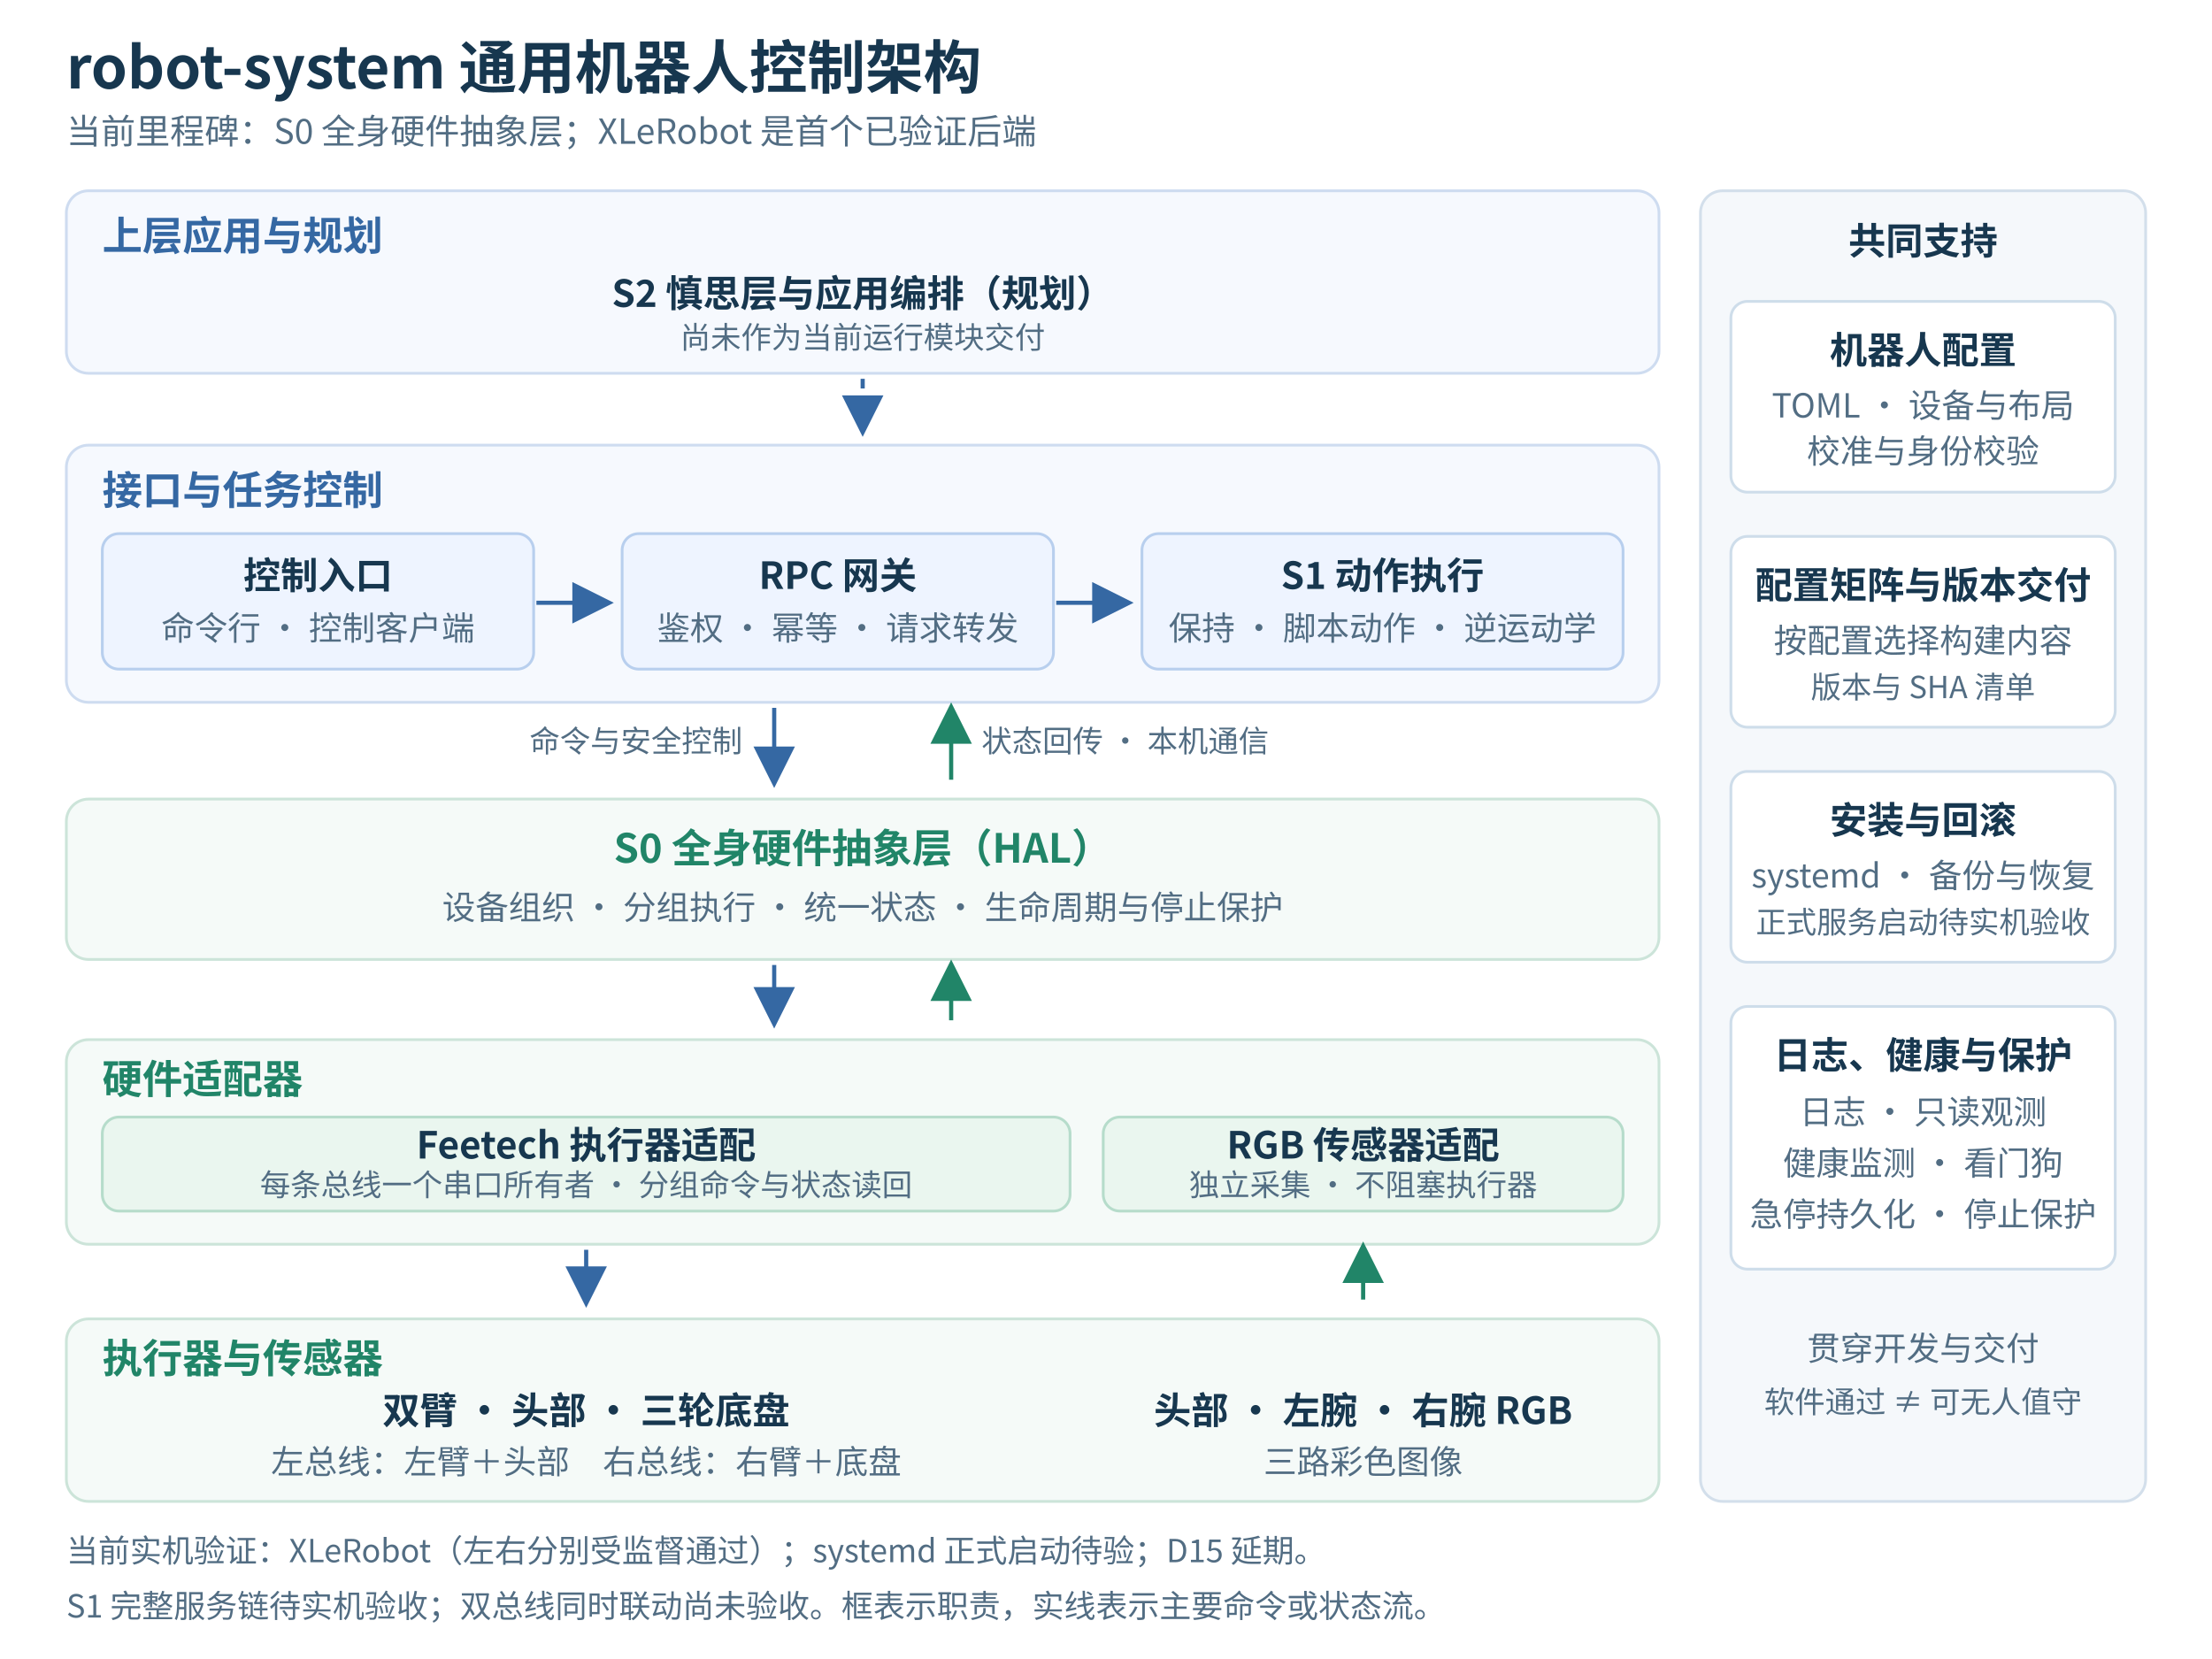
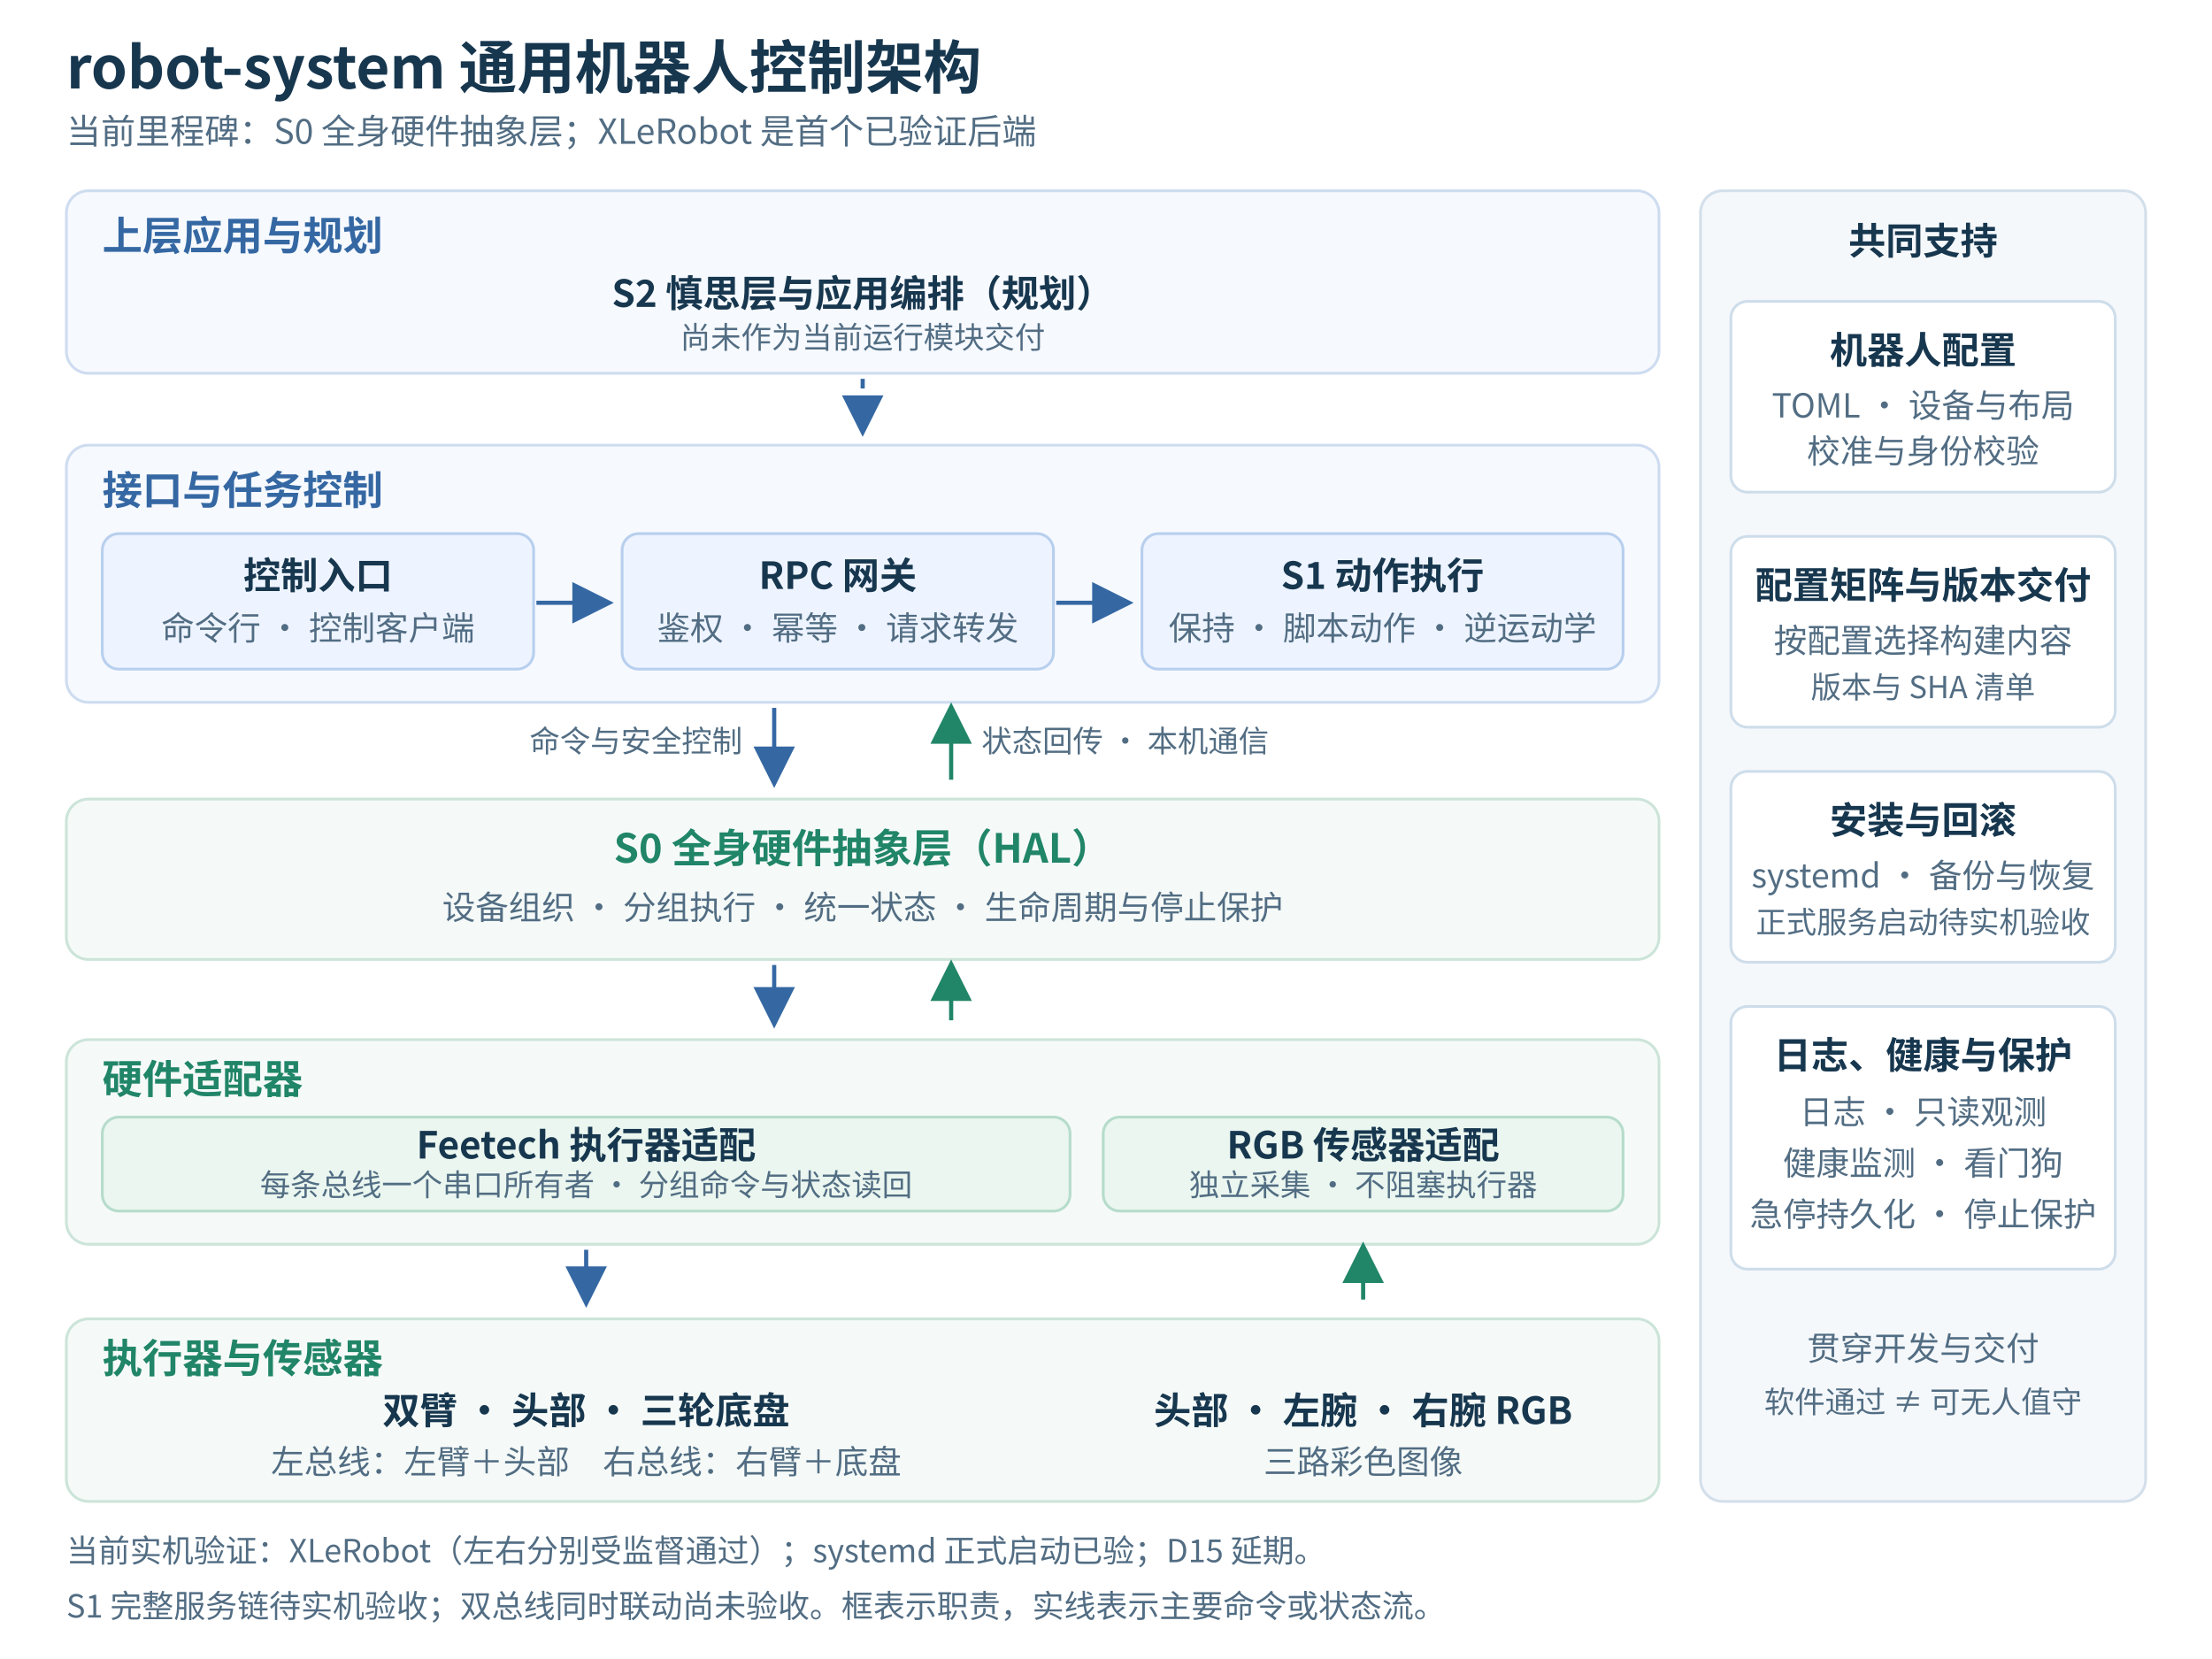
<svg xmlns="http://www.w3.org/2000/svg" width="1600" height="1200" viewBox="0 0 1600 1200" role="img" aria-labelledby="title description">
  <defs>
    <style>
      text { font-family: "PingFang SC", "Microsoft YaHei", "Noto Sans CJK SC", sans-serif; }
      .title { fill: #17374f; font-size: 42px; font-weight: 700; }
      .subtitle { fill: #526d83; font-size: 25px; }
      .layer { fill: #3568a3; font-size: 29px; font-weight: 700; }
      .green-title { fill: #218568; font-size: 29px; font-weight: 700; }
      .box-title { fill: #17374f; font-size: 27px; font-weight: 650; }
      .body { fill: #526d83; font-size: 24px; }
      .small { fill: #526d83; font-size: 22px; }
      .note { fill: #526d83; font-size: 23px; }
      .blue { fill: #f6f9fe; stroke: #cedcf0; stroke-width: 2; }
      .blue-box { fill: #eef4ff; stroke: #b8cfee; stroke-width: 2; }
      .green { fill: #f5faf8; stroke: #cce4d9; stroke-width: 2; }
      .green-box { fill: #eaf6ef; stroke: #b6dccb; stroke-width: 2; }
      .support { fill: #f5f8fb; stroke: #d3dfeb; stroke-width: 2; }
      .support-box { fill: white; stroke: #ceddea; stroke-width: 2; }
      .down { fill: none; stroke: #3568a3; stroke-width: 3; marker-end: url(#arrow-blue); }
      .up { fill: none; stroke: #218568; stroke-width: 3; marker-end: url(#arrow-green); }
    </style>
    <marker id="arrow-blue" markerWidth="10" markerHeight="10" refX="8" refY="5" orient="auto">
      <path d="M0,0 L10,5 L0,10 Z" fill="#3568a3" />
    </marker>
    <marker id="arrow-green" markerWidth="10" markerHeight="10" refX="8" refY="5" orient="auto">
      <path d="M0,0 L10,5 L0,10 Z" fill="#218568" />
    </marker>
  </defs>
  <rect width="1600" height="1200" fill="white" />
  <text x="48" y="64" class="title">robot-system 通用机器人控制架构</text>
  <text x="48" y="104" class="subtitle">当前里程碑：S0 全身硬件抽象层；XLeRobot 是首个已验证后端</text>
  <rect x="48" y="138" width="1152" height="132" rx="16" class="blue" />
  <text x="74" y="181" class="layer">上层应用与规划</text>
  <text x="624" y="222" text-anchor="middle" class="box-title">S2 慎思层与应用编排（规划）</text>
  <text x="624" y="252" text-anchor="middle" class="small">尚未作为当前运行模块交付</text>
  <path d="M624 274 V310" class="down" stroke-dasharray="7 6" />
  <rect x="48" y="322" width="1152" height="186" rx="16" class="blue" />
  <text x="74" y="365" class="layer">接口与任务控制</text>
  <rect x="74" y="386" width="312" height="98" rx="12" class="blue-box" />
  <text x="230" y="426" text-anchor="middle" class="box-title">控制入口</text>
  <text x="230" y="463" text-anchor="middle" class="body">命令行 · 控制客户端</text>
  <path d="M388 436 H438" class="down" />
  <rect x="450" y="386" width="312" height="98" rx="12" class="blue-box" />
  <text x="606" y="426" text-anchor="middle" class="box-title">RPC 网关</text>
  <text x="606" y="463" text-anchor="middle" class="body">鉴权 · 幂等 · 请求转发</text>
  <path d="M764 436 H814" class="down" />
  <rect x="826" y="386" width="348" height="98" rx="12" class="blue-box" />
  <text x="1000" y="426" text-anchor="middle" class="box-title">S1 动作执行</text>
  <text x="1000" y="463" text-anchor="middle" class="body">保持 · 脚本动作 · 逆运动学</text>
  <path d="M560 512 V564" class="down" />
  <path d="M688 564 V514" class="up" />
  <text x="537" y="544" text-anchor="end" class="small">命令与安全控制</text>
  <text x="710" y="544" class="small">状态回传 · 本机通信</text>
  <rect x="48" y="578" width="1152" height="116" rx="16" class="green" />
  <text x="624" y="624" text-anchor="middle" class="green-title">S0 全身硬件抽象层（HAL）</text>
  <text x="624" y="665" text-anchor="middle" class="body">设备组织 · 分组执行 · 统一状态 · 生命周期与停止保护</text>
  <path d="M560 698 V738" class="down" />
  <path d="M688 738 V700" class="up" />
  <rect x="48" y="752" width="1152" height="148" rx="16" class="green" />
  <text x="74" y="791" class="green-title">硬件适配器</text>
  <rect x="74" y="808" width="700" height="68" rx="12" class="green-box" />
  <text x="424" y="838" text-anchor="middle" class="box-title">Feetech 执行器适配</text>
  <text x="424" y="865" text-anchor="middle" class="small">每条总线一个串口所有者 · 分组命令与状态读回</text>
  <rect x="798" y="808" width="376" height="68" rx="12" class="green-box" />
  <text x="986" y="838" text-anchor="middle" class="box-title">RGB 传感器适配</text>
  <text x="986" y="865" text-anchor="middle" class="small">独立采集 · 不阻塞执行器</text>
  <path d="M424 904 V940" class="down" />
  <path d="M986 940 V904" class="up" />
  <rect x="48" y="954" width="1152" height="132" rx="16" class="green" />
  <text x="74" y="993" class="green-title">执行器与传感器</text>
  <text x="424" y="1030" text-anchor="middle" class="box-title">双臂 · 头部 · 三轮底盘</text>
  <text x="424" y="1066" text-anchor="middle" class="body">左总线：左臂＋头部　右总线：右臂＋底盘</text>
  <text x="986" y="1030" text-anchor="middle" class="box-title">头部 · 左腕 · 右腕 RGB</text>
  <text x="986" y="1066" text-anchor="middle" class="body">三路彩色图像</text>
  <rect x="1230" y="138" width="322" height="948" rx="16" class="support" />
  <text x="1391" y="184" text-anchor="middle" class="box-title">共同支持</text>
  <rect x="1252" y="218" width="278" height="138" rx="12" class="support-box" />
  <text x="1391" y="263" text-anchor="middle" class="box-title">机器人配置</text>
  <text x="1391" y="302" text-anchor="middle" class="body">TOML · 设备与布局</text>
  <text x="1391" y="335" text-anchor="middle" class="body">校准与身份校验</text>
  <rect x="1252" y="388" width="278" height="138" rx="12" class="support-box" />
  <text x="1391" y="433" text-anchor="middle" class="box-title">配置矩阵与版本交付</text>
  <text x="1391" y="472" text-anchor="middle" class="body">按配置选择构建内容</text>
  <text x="1391" y="505" text-anchor="middle" class="small">版本与 SHA 清单</text>
  <rect x="1252" y="558" width="278" height="138" rx="12" class="support-box" />
  <text x="1391" y="603" text-anchor="middle" class="box-title">安装与回滚</text>
  <text x="1391" y="642" text-anchor="middle" class="body">systemd · 备份与恢复</text>
  <text x="1391" y="675" text-anchor="middle" class="small">正式服务启动待实机验收</text>
  <rect x="1252" y="728" width="278" height="190" rx="12" class="support-box" />
  <text x="1391" y="773" text-anchor="middle" class="box-title">日志、健康与保护</text>
  <text x="1391" y="813" text-anchor="middle" class="body">日志 · 只读观测</text>
  <text x="1391" y="850" text-anchor="middle" class="body">健康监测 · 看门狗</text>
  <text x="1391" y="887" text-anchor="middle" class="body">急停持久化 · 停止保护</text>
  <text x="1391" y="984" text-anchor="middle" class="body">贯穿开发与交付</text>
  <text x="1391" y="1022" text-anchor="middle" class="small">软件通过 ≠ 可无人值守</text>
-   <text x="48" y="1130" class="note">当前实机验证：XLeRobot（左右分别受监督通过）；systemd 正式启动待验；D15 延期。</text>
+   <text x="48" y="1130" class="note">当前实机验证：XLeRobot（左右分别受监督通过）；systemd 正式启动已验；D15 延期。</text>
  <text x="48" y="1170" class="note">S1 完整服务链待实机验收；双总线同时联动尚未验收。框表示职责，实线表示主要命令或状态流。</text>
</svg>
